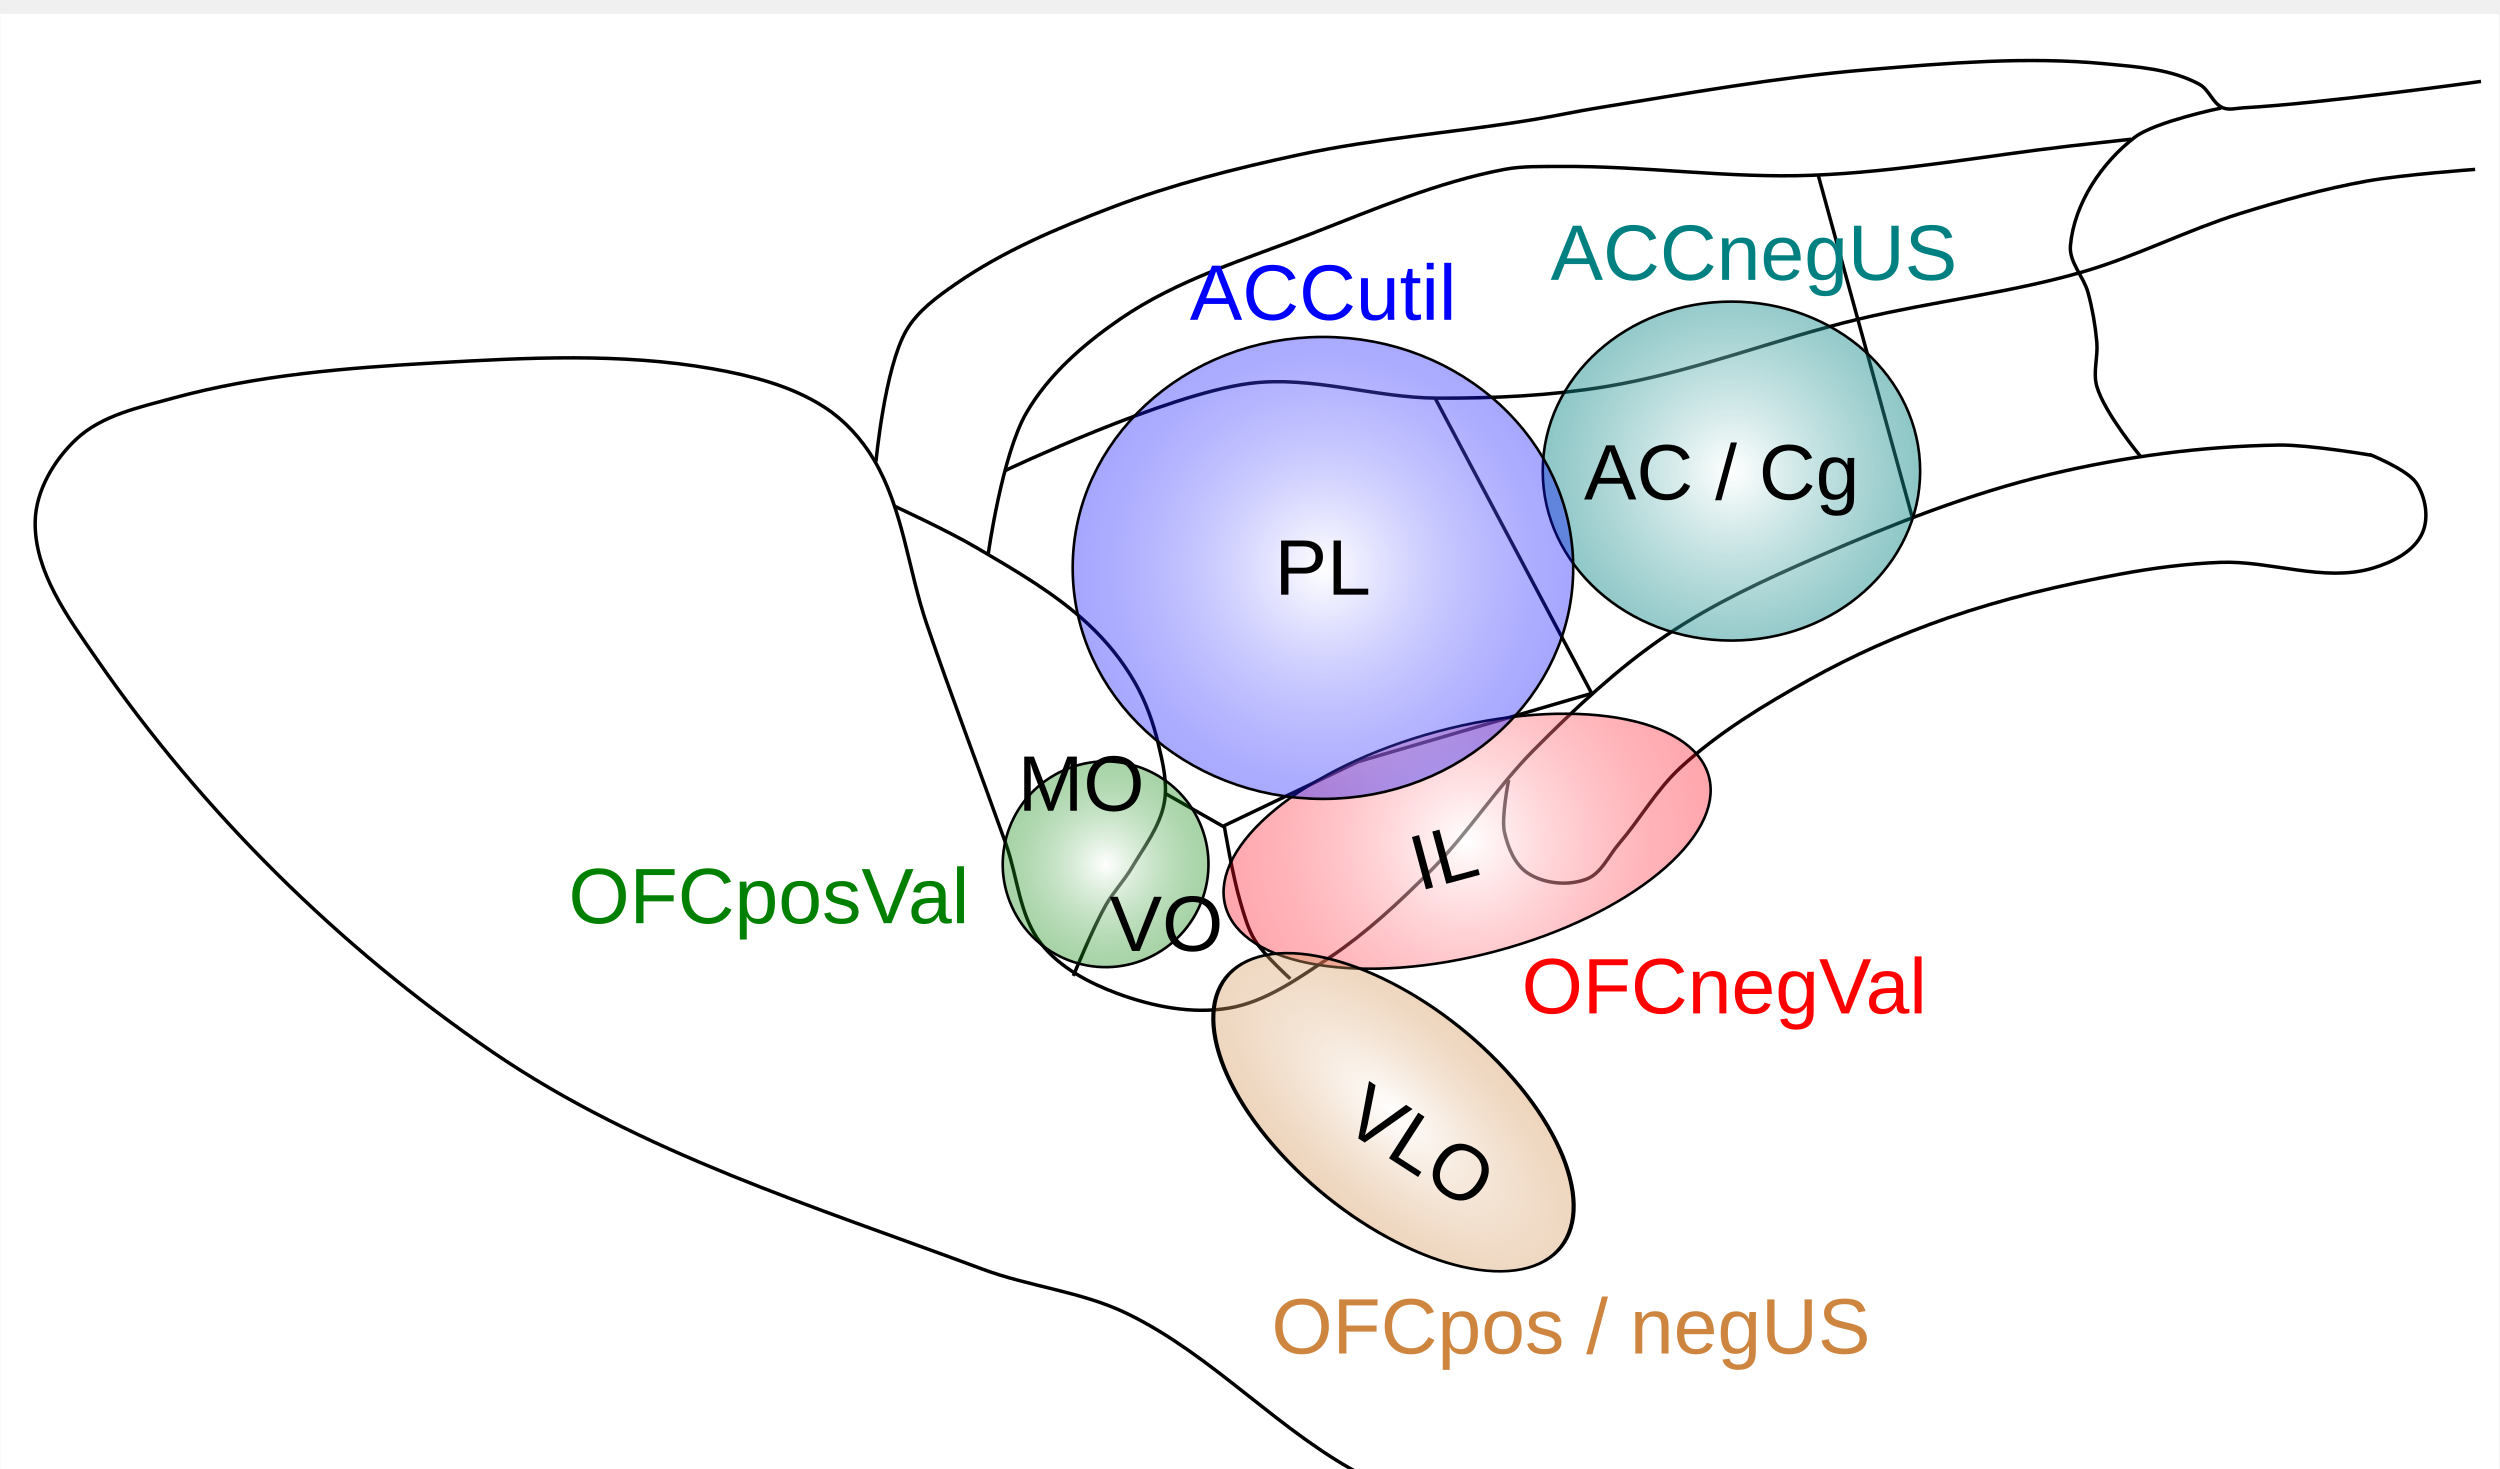
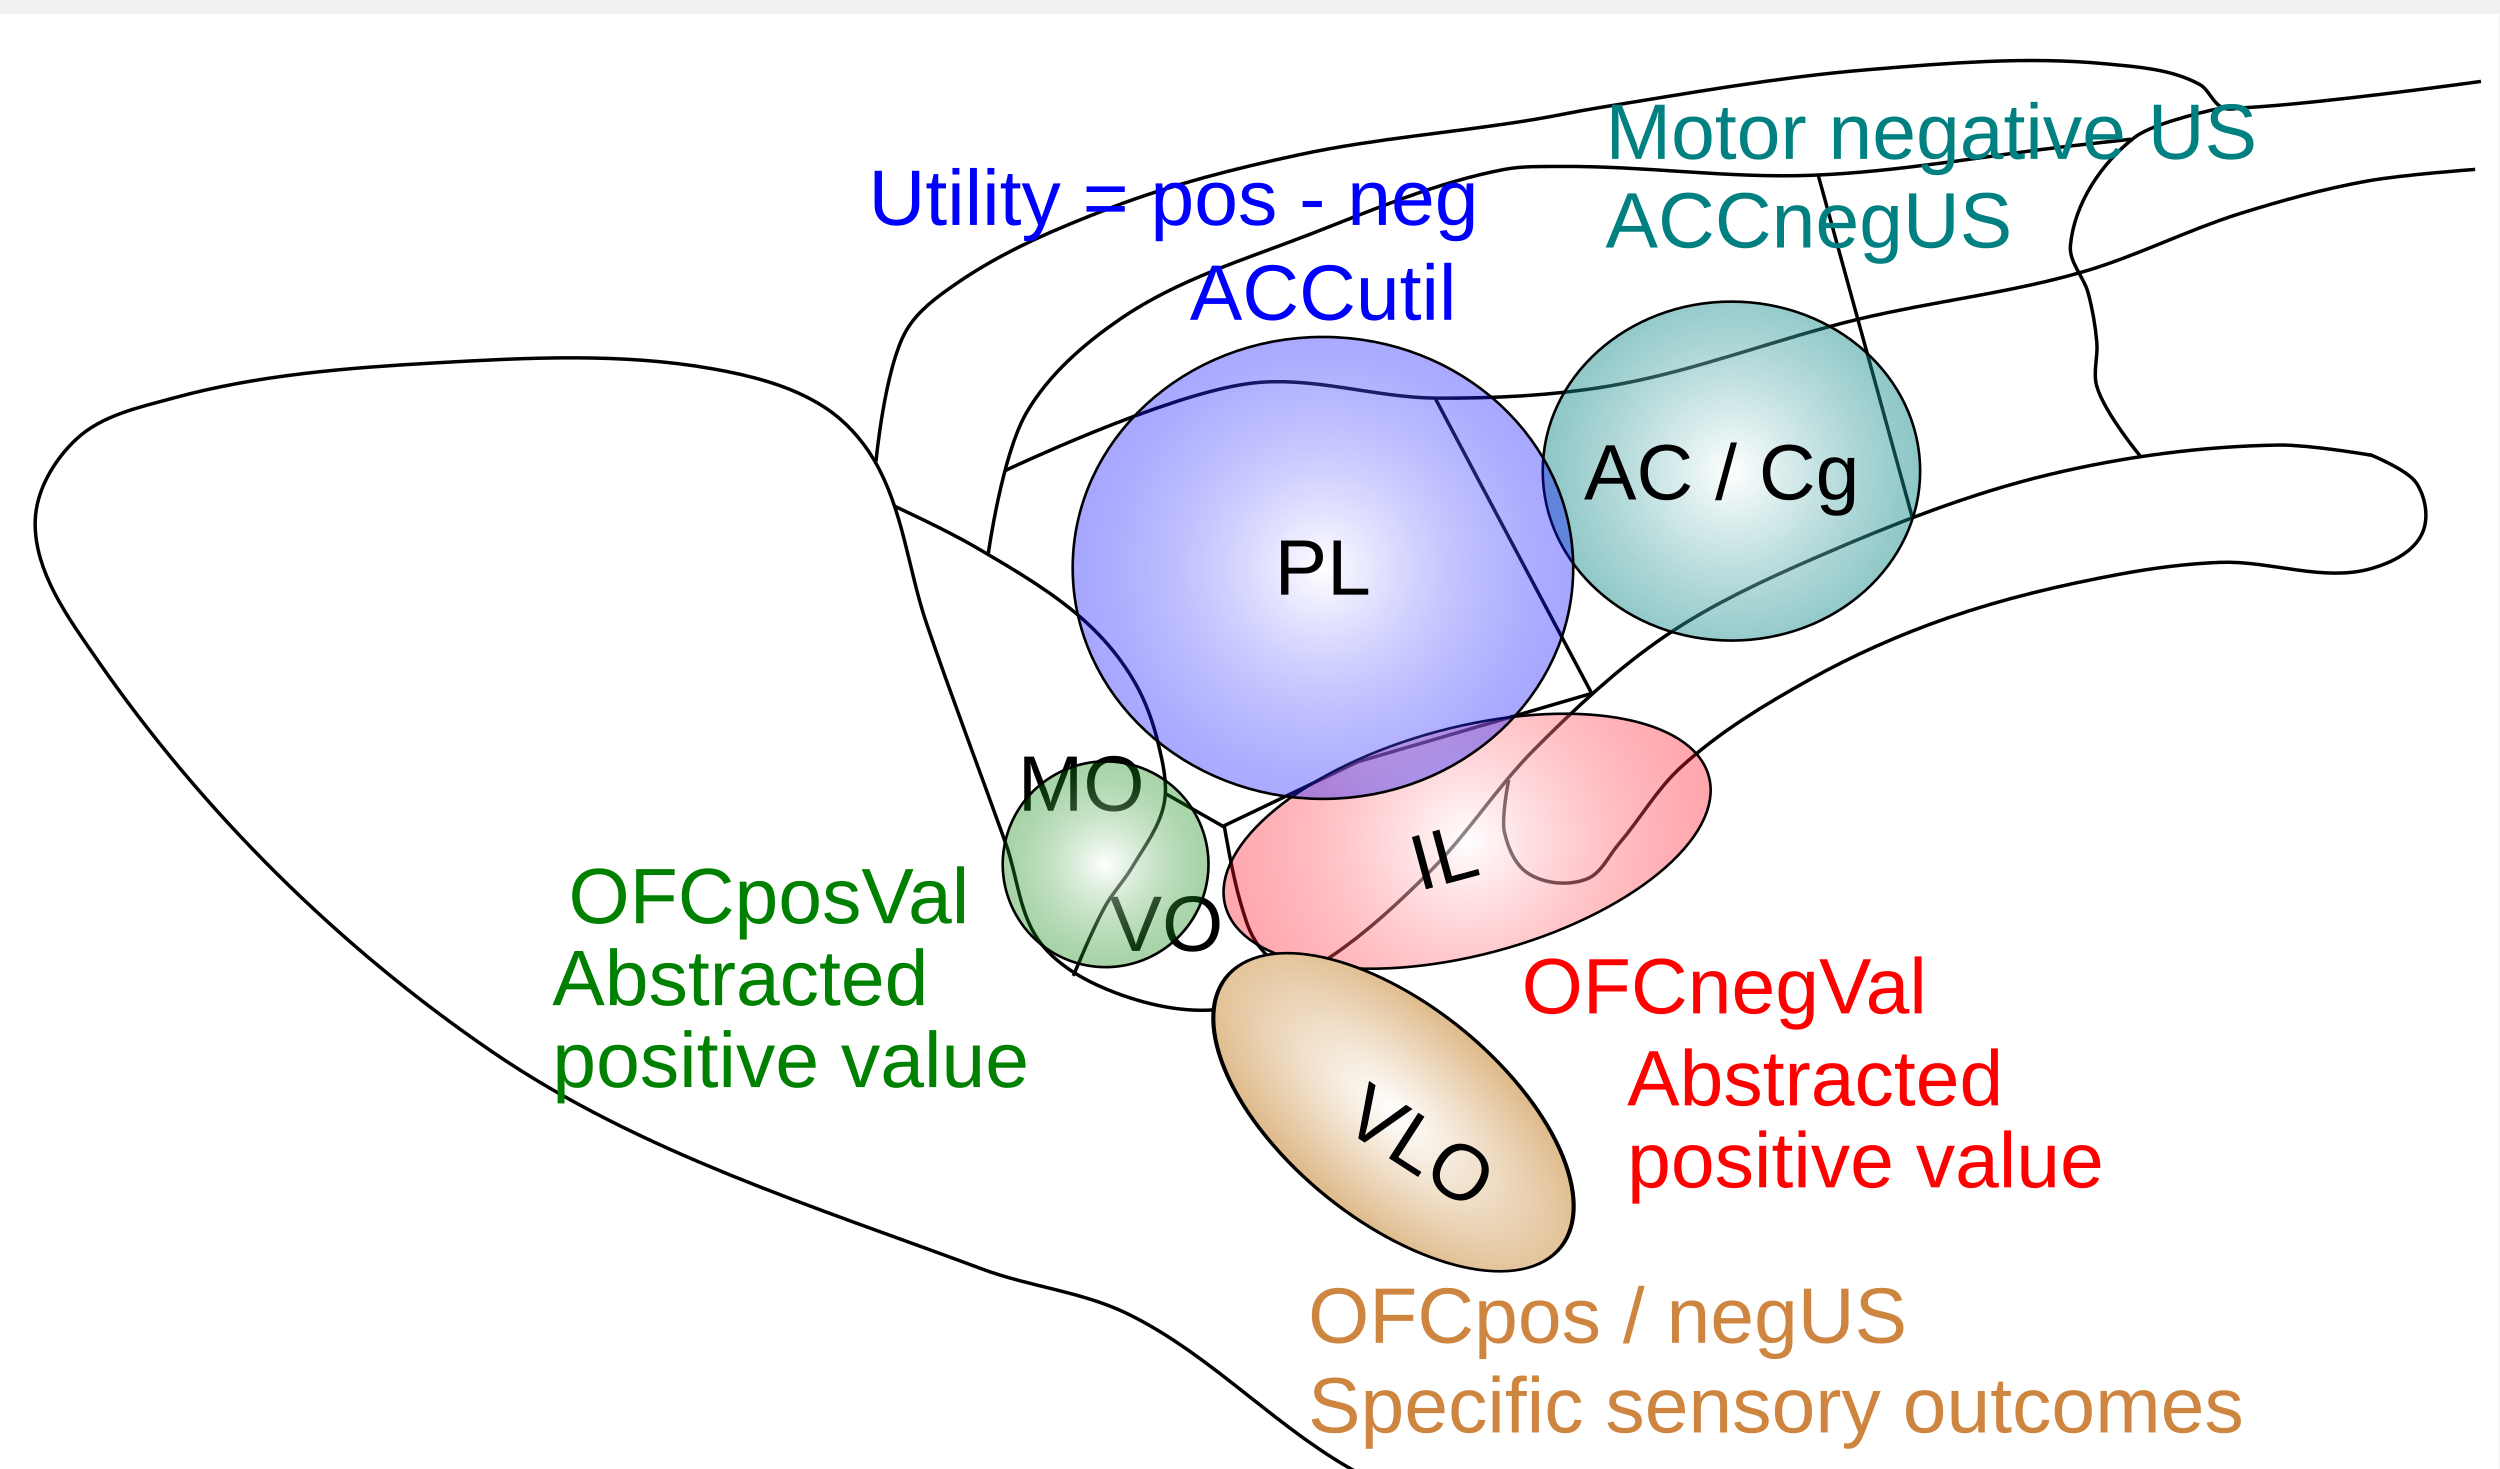
<svg xmlns="http://www.w3.org/2000/svg" xmlns:xlink="http://www.w3.org/1999/xlink" width="953.369px" height="560px" viewBox="0 0 953.369 560">
  <defs id="Defs">
    <linearGradient id="linearGradient994" x1="0" y1="0" x2="0" y2="0" gradientUnits="objectBoundingBox">
      <stop style="stop-color:#FFFFFF;stop-opacity:0.55;" offset="0" />
      <stop style="stop-color:#FF0013;stop-opacity:0.35;" offset="1" />
    </linearGradient>
+     <linearGradient id="linearGradient408" x1="0" y1="0" x2="0" y2="0" gradientUnits="objectBoundingBox">
+       <stop style="stop-color:#FFFFFF;stop-opacity:0.55;" offset="0" />
+       <stop style="stop-color:#008080;stop-opacity:0.45;" offset="1" />
+     </linearGradient>
    <linearGradient id="linearGradient540" x1="0" y1="0" x2="0" y2="0" gradientUnits="objectBoundingBox">
      <stop style="stop-color:#FFFFFF;stop-opacity:0.55;" offset="0" />
      <stop style="stop-color:#0000FF;stop-opacity:0.35;" offset="1" />
    </linearGradient>
-     <radialGradient id="radialGradient694" cx="472.171" cy="212.491" fx="472.171" fy="212.491" r="95.939" gradientUnits="userSpaceOnUse" gradientTransform="matrix(1,0,0,1,32.3334,4.084824)" xlink:href="#linearGradient540" />
-     <radialGradient id="radialGradient511" cx="532.448" cy="304.246" fx="532.448" fy="304.246" r="95.939" gradientUnits="userSpaceOnUse" xlink:href="#linearGradient994" />
+     <linearGradient id="linearGradient790;" x1="0" y1="0" x2="0" y2="0" gradientUnits="objectBoundingBox">
+       <stop style="stop-color:#000000;stop-opacity:0.55;" offset="0" />
+       <stop style="stop-color:#000000;stop-opacity:0.35;" offset="1" />
+     </linearGradient>
    <linearGradient id="linearGradient162" x1="0" y1="0" x2="0" y2="0" gradientUnits="objectBoundingBox">
      <stop style="stop-color:#FFFFFF;stop-opacity:0.55;" offset="0" />
      <stop style="stop-color:#FF0000;stop-opacity:0.35;" offset="1" />
    </linearGradient>
    <linearGradient id="linearGradient274" x1="0" y1="0" x2="0" y2="0" gradientUnits="objectBoundingBox">
      <stop style="stop-color:#FFFFFF;stop-opacity:0.55;" offset="0" />
      <stop style="stop-color:#008000;stop-opacity:0.35;" offset="1" />
    </linearGradient>
-     <radialGradient id="radialGradient287" cx="546.716" cy="444.854" fx="546.716" fy="444.854" r="66.744" gradientUnits="userSpaceOnUse" gradientTransform="matrix(0.474209,0,0,1.217965,252.3283,-101.0427)" xlink:href="#linearGradient790" />
+     <linearGradient id="linearGradient934" x1="0" y1="0" x2="0" y2="0" gradientUnits="objectBoundingBox">
+       <stop style="stop-color:#FFFFFF;stop-opacity:1;" offset="0" />
+       <stop style="stop-color:#DEB887;stop-opacity:1;" offset="1" />
+     </linearGradient>
+     <radialGradient id="radialGradient694" cx="472.171" cy="212.491" fx="472.171" fy="212.491" r="95.939" gradientUnits="userSpaceOnUse" gradientTransform="matrix(1,0,0,1,32.3334,4.084824)" xlink:href="#linearGradient540" />
+     <radialGradient id="radialGradient511" cx="532.448" cy="304.246" fx="532.448" fy="304.246" r="95.939" gradientUnits="userSpaceOnUse" xlink:href="#linearGradient994" />
+     <radialGradient id="radialGradient287" cx="546.716" cy="444.854" fx="546.716" fy="444.854" r="66.744" gradientUnits="userSpaceOnUse" gradientTransform="matrix(0.474209,0,0,1.217965,252.3283,-101.0427)" xlink:href="#linearGradient934" />
    <radialGradient id="radialGradient541" cx="648.283" cy="167.647" fx="648.283" fy="167.647" r="72.461" gradientUnits="userSpaceOnUse" gradientTransform="matrix(1,0,0,1,12,12)" xlink:href="#linearGradient408" />
-     <linearGradient id="linearGradient408" x1="0" y1="0" x2="0" y2="0" gradientUnits="objectBoundingBox">
-       <stop style="stop-color:#FFFFFF;stop-opacity:0.55;" offset="0" />
-       <stop style="stop-color:#008080;stop-opacity:0.45;" offset="1" />
-     </linearGradient>
    <radialGradient id="radialGradient790" cx="428.333" cy="295.243" fx="428.333" fy="295.243" r="39.727" gradientUnits="userSpaceOnUse" xlink:href="#linearGradient274" />
-     <linearGradient id="linearGradient790" x1="0" y1="0" x2="0" y2="0" gradientUnits="objectBoundingBox">
-       <stop style="stop-color:#FFFFFF;stop-opacity:0.55;" offset="0" />
-       <stop style="stop-color:#CD853F;stop-opacity:0.35;" offset="1" />
-     </linearGradient>
  </defs>
-   <g id="LayerBG" style="">
-     <rect id="rect485" style="fill:#ffffff;fill-opacity:1;stroke:none;" x="0.068" y="5.279" width="953.008" height="561.465" />
-     <path id="path227" style="fill:none;stroke:#000000;stroke-width:1.329;nodetypes:csssssssssssssssssssssssc;" d="M 521.15,563.383 C 488.149,546.616 462.807,516.793 429.446,500.755 412.229,492.478 392.544,490.658 374.646,483.98 310.849,460.178 244.104,439.636 187.882,401.222 129.334,361.219 77.214,309.699 36.904,251.363 25.995,235.575 13.002,217.986 13.419,198.8 c 0.254,-11.667 7.152,-23.323 15.657,-31.314 9.739,-9.15 24.018,-12.123 36.906,-15.657 32.286,-8.853 66.109,-11.53 99.533,-13.42 35.366,-2 71.364,-3.942 106.243,2.237 14.742,2.612 29.907,6.437 42.497,14.539 7.762,4.995 14.315,12.185 19.012,20.13 11.159,18.876 13.061,41.871 20.13,62.628 9.581,28.129 20.218,55.886 30.195,83.876 4.513,12.661 5.121,27.451 13.42,38.024 7.15,9.109 18.219,14.987 29.077,19.012 13.397,4.966 28.407,7.958 42.497,5.592 13.975,-2.347 26.219,-11.174 38.024,-19.012 14.316,-9.506 27.003,-21.387 39.142,-33.551 14.196,-14.224 24.986,-31.59 39.142,-45.852 15.638,-15.755 31.961,-31.146 50.326,-43.616 18.07,-12.27 38.12,-21.494 58.154,-30.195 28.658,-12.448 57.957,-24.067 88.35,-31.314 28.516,-6.799 57.92,-10.729 87.231,-11.184 11.609,-0.18 35.163,3.849 35.163,3.849 " />
-     <path id="path229" style="fill:none;stroke:#000000;stroke-width:1.329;" d="m 334.056,176.007 c 0,0 3.305,-35.635 11.513,-49.9 4.34,-7.543 11.857,-12.94 19.012,-17.894 18.093,-12.527 38.716,-21.219 59.273,-29.077 23.15,-8.849 47.343,-14.927 71.575,-20.13 29.484,-6.331 59.718,-8.486 89.468,-13.42 8.223,-1.364 16.375,-3.144 24.604,-4.473 34.194,-5.522 68.369,-11.683 102.888,-14.539 30.102,-2.49 60.519,-5.112 90.587,-2.237 12.156,1.162 25.073,1.97 35.787,7.828 3.7,2.023 5.05,7.333 8.947,8.947 2.411,0.999 5.223,0.144 7.828,0 30.335,-1.68 90.587,-10.065 90.587,-10.065 " />
-     <path id="path231" style="fill:none;stroke:#000000;stroke-width:1.329;" d="m 340.902,192.947 c 0,0 20.013,9.155 31.508,15.918 14.793,8.704 29.916,17.402 42.497,29.077 6.999,6.495 13.155,14.078 17.894,22.367 4.158,7.273 7.022,15.332 8.947,23.485 1.722,7.292 3.593,14.998 2.237,22.367 -1.66,9.018 -7.63,16.714 -12.302,24.604 -3.003,5.072 -7.148,9.417 -10.065,14.539 -4.87,8.552 -12.302,26.84 -12.302,26.84 " />
+   <g id="LayerBG" style="display:inline">
+     <rect id="rect485" style="fill-opacity:1;stroke:none;fill:#ffffff;" x="0.068" y="5.279" width="953.008" height="561.465" />
+     <path id="path227" style="stroke-width:1.329;nodetypes:csssssssssssssssssssssssc;fill:none;stroke:#000000;" d="M 521.15,563.383 C 488.149,546.616 462.807,516.793 429.446,500.755 412.229,492.478 392.544,490.658 374.646,483.98 310.849,460.178 244.104,439.636 187.882,401.222 129.334,361.219 77.214,309.699 36.904,251.363 25.995,235.575 13.002,217.986 13.419,198.8 c 0.254,-11.667 7.152,-23.323 15.657,-31.314 9.739,-9.15 24.018,-12.123 36.906,-15.657 32.286,-8.853 66.109,-11.53 99.533,-13.42 35.366,-2 71.364,-3.942 106.243,2.237 14.742,2.612 29.907,6.437 42.497,14.539 7.762,4.995 14.315,12.185 19.012,20.13 11.159,18.876 13.061,41.871 20.13,62.628 9.581,28.129 20.218,55.886 30.195,83.876 4.513,12.661 5.121,27.451 13.42,38.024 7.15,9.109 18.219,14.987 29.077,19.012 13.397,4.966 28.407,7.958 42.497,5.592 13.975,-2.347 26.219,-11.174 38.024,-19.012 14.316,-9.506 27.003,-21.387 39.142,-33.551 14.196,-14.224 24.986,-31.59 39.142,-45.852 15.638,-15.755 31.961,-31.146 50.326,-43.616 18.07,-12.27 38.12,-21.494 58.154,-30.195 28.658,-12.448 57.957,-24.067 88.35,-31.314 28.516,-6.799 57.92,-10.729 87.231,-11.184 11.609,-0.18 35.163,3.849 35.163,3.849 " />
+     <path id="path229" style="stroke:#000000;stroke-width:1.329;fill:none;" d="m 334.056,176.007 c 0,0 3.305,-35.635 11.513,-49.9 4.34,-7.543 11.857,-12.94 19.012,-17.894 18.093,-12.527 38.716,-21.219 59.273,-29.077 23.15,-8.849 47.343,-14.927 71.575,-20.13 29.484,-6.331 59.718,-8.486 89.468,-13.42 8.223,-1.364 16.375,-3.144 24.604,-4.473 34.194,-5.522 68.369,-11.683 102.888,-14.539 30.102,-2.49 60.519,-5.112 90.587,-2.237 12.156,1.162 25.073,1.97 35.787,7.828 3.7,2.023 5.05,7.333 8.947,8.947 2.411,0.999 5.223,0.144 7.828,0 30.335,-1.68 90.587,-10.065 90.587,-10.065 " />
+     <path id="path231" style="stroke-width:1.329;fill:none;stroke:#000000;" d="m 340.902,192.947 c 0,0 20.013,9.155 31.508,15.918 14.793,8.704 29.916,17.402 42.497,29.077 6.999,6.495 13.155,14.078 17.894,22.367 4.158,7.273 7.022,15.332 8.947,23.485 1.722,7.292 3.593,14.998 2.237,22.367 -1.66,9.018 -7.63,16.714 -12.302,24.604 -3.003,5.072 -7.148,9.417 -10.065,14.539 -4.87,8.552 -12.302,26.84 -12.302,26.84 " />
    <path id="path233" style="stroke:#000000;stroke-width:1.329;fill:none;" d="m 376.883,211.102 c 0,0 5.248,-37.639 14.539,-53.681 8.455,-14.599 21.888,-26.226 35.787,-35.787 21.861,-15.037 47.962,-22.82 72.693,-32.432 24.173,-9.395 48.33,-19.778 73.811,-24.604 6.969,-1.32 14.156,-1.056 21.249,-1.118 32.078,-0.284 64.124,4.61 96.178,3.355 32.991,-1.292 65.617,-7.391 98.415,-11.184 6.339,-0.733 23.127,-2.566 23.127,-2.566 " />
-     <path id="path235" style="stroke:#000000;stroke-width:1.329;fill:none;" d="m 383.23,179.493 c 0,0 61.04,-29.02 93.186,-33.255 23.726,-3.126 47.644,5.483 71.575,5.592 21.673,0.099 43.486,-0.912 64.864,-4.473 32.735,-5.454 63.9,-18.014 96.178,-25.722 28.161,-6.725 57.179,-9.862 84.995,-17.894 20.624,-5.955 39.9,-15.97 60.391,-22.367 15.794,-4.93 31.808,-9.355 48.089,-12.302 13.652,-2.471 41.379,-4.473 41.379,-4.473 " />
+     <path id="path235" style="fill:none;stroke:#000000;stroke-width:1.329;" d="m 383.23,179.493 c 0,0 61.04,-29.02 93.186,-33.255 23.726,-3.126 47.644,5.483 71.575,5.592 21.673,0.099 43.486,-0.912 64.864,-4.473 32.735,-5.454 63.9,-18.014 96.178,-25.722 28.161,-6.725 57.179,-9.862 84.995,-17.894 20.624,-5.955 39.9,-15.97 60.391,-22.367 15.794,-4.93 31.808,-9.355 48.089,-12.302 13.652,-2.471 41.379,-4.473 41.379,-4.473 " />
    <path id="path237" style="fill:none;stroke:#000000;stroke-width:1.329;" d="m 547.4,152.062 59.568,112.329 " />
    <path id="path239" style="fill:none;stroke:#000000;stroke-width:1.329;" d="m 444.444,302.642 21.907,12.466 51.444,-24.604 89.042,-26.047 " />
    <path id="path241" style="fill:none;stroke:#000000;stroke-width:1.329;" d="m 575.325,297.443 c 0,0 -2.87,14.441 -1.612,19.903 1.349,5.858 3.905,12.385 8.947,15.657 6.285,4.079 15.367,4.908 22.367,2.237 5.67,-2.164 8.343,-8.821 12.302,-13.42 8.128,-9.443 14.326,-20.631 23.485,-29.077 14.595,-13.458 31.875,-23.871 49.207,-33.551 16.755,-9.357 34.436,-17.184 52.563,-23.485 21.436,-7.452 43.668,-12.645 65.983,-16.775 12.549,-2.323 25.272,-3.972 38.024,-4.473 19.384,-0.763 39.555,7.749 58.154,2.237 7.437,-2.204 15.852,-6.336 19.012,-13.42 2.599,-5.828 1.236,-13.659 -2.237,-19.012 -3.366,-5.189 -17.919,-10.973 -17.919,-10.973 " />
-     <path id="path243" style="fill:none;stroke:#000000;stroke-width:1.329;" d="M 693.376,66.833 729.198,197.125 " />
+     <path id="path243" style="stroke:#000000;stroke-width:1.329;fill:none;" d="M 693.376,66.833 729.198,197.125 " />
    <path id="path245" style="stroke-width:1.329;fill:none;stroke:#000000;" d="m 847.055,41.176 c 0,0 -25.214,5.235 -32.897,11.12 -12.739,9.758 -23.18,25.395 -24.604,41.379 -0.565,6.345 5.031,11.749 6.71,17.894 1.696,6.208 2.794,12.601 3.355,19.012 0.488,5.57 -1.542,11.4 0,16.775 2.909,10.142 16.775,26.84 16.775,26.84 " />
    <path id="path247" style="stroke-width:1.329;fill:none;stroke:#000000;" d="m 466.845,314.847 c 0,0 3.173,19.107 6.216,29.339 1.48,4.977 2.85,10.129 5.592,14.539 3.483,5.601 13.42,14.539 13.42,14.539 " />
-     <rect id="rect631" style="fill-opacity:1;stroke:none;fill:#ffffff;" x="0" y="0" width="0" height="0" />
+     <rect id="rect631" style="fill:#ffffff;fill-opacity:1;stroke:none;" x="0" y="0" width="0" height="0" />
  </g>
-   <g id="Layer1" style="">
-     <ellipse id="ellipse89" style="fill:url(#radialGradient790);fill-opacity:1;stroke:#000000;stroke-opacity:1;stroke-width:1px;" transform="matrix(0.9140768,-0.4055411,0.4055411,0.9140768,-89.64532,233.42)" cx="428.333" cy="295.243" rx="39.227" ry="-81.068" />
-     <ellipse id="ellipse15" style="fill:url(#radialGradient541);stroke:#000000;stroke-opacity:1;stroke-width:1px;" cx="660.283" cy="179.647" rx="71.961" ry="64.633" />
+   <g id="Layer1" style="display:inline">
+     <ellipse id="ellipse15" style="stroke:#000000;stroke-opacity:1;stroke-width:1px;fill:url(#radialGradient541);" cx="660.283" cy="179.647" rx="71.961" ry="64.633" />
    <ellipse id="ellipse81" style="stroke:#000000;stroke-opacity:1;stroke-width:1px;fill:url(#radialGradient511);fill-opacity:1;" transform="matrix(0.9659258,-0.258819,0.258819,0.9659258,-33.57065,164.7328)" cx="532.448" cy="304.246" rx="95.439" ry="43.354" />
    <ellipse id="ellipse300" style="stroke-opacity:1;stroke-width:1px;fill:url(#radialGradient694);fill-opacity:1;stroke:#000000;" cx="504.504" cy="216.576" rx="95.439" ry="88.082" />
-     <ellipse id="ellipse947" style="stroke:#000000;stroke-opacity:1;stroke-width:1px;fill:url(#radialGradient287);" transform="matrix(1.37091,-0.5,0.7914954,0.8660254,-518.805,298.2181)" cx="511.586" cy="440.774" rx="31.413" ry="67.65" />
-     <text id="text425" style="fill-opacity:1;text-align:AlignLeft;font-family:Arial;font-size:30px;stroke:none;fill:#000000;" transform="none" x="604.046" y="190.466">
+     <ellipse id="ellipse947" style="stroke-opacity:1;stroke-width:1px;fill:url(#radialGradient287);stroke:#000000;" transform="matrix(1.37091,-0.5,0.7914954,0.8660254,-518.805,298.2181)" cx="511.586" cy="440.774" rx="31.413" ry="67.65" />
+     <text id="text425" style="font-size:30px;stroke:none;fill:#000000;fill-opacity:1;text-align:AlignLeft;font-family:Arial;" transform="none" x="604.046" y="190.466">
      <tspan id="tspan540" x="604.046" y="190.466">AC / Cg</tspan>
    </text>
    <text id="text387" style="font-family:Arial;font-size:30px;stroke:none;fill:#000000;fill-opacity:1;text-align:AlignLeft;" transform="none" x="486.079" y="226.764">
      <tspan id="tspan59" x="486.079" y="226.764">PL</tspan>
    </text>
-     <text id="text456" style="fill-opacity:1;text-align:AlignLeft;font-family:Arial;font-size:30px;stroke:none;fill:#000000;" transform="matrix(0.9659258,-0.258819,0.258819,0.9659258,28.50146,139.3227)" x="443.25" y="326.349">
+     <text id="text456" style="font-size:30px;stroke:none;fill:#000000;fill-opacity:1;text-align:AlignLeft;font-family:Arial;" transform="matrix(0.9659258,-0.258819,0.258819,0.9659258,28.50146,139.3227)" x="443.25" y="326.349">
      <tspan id="tspan318" x="443.25" y="326.349">IL</tspan>
    </text>
-     <text id="text694" style="font-family:Arial;font-size:30px;font-weight:WeightBold;stroke:none;fill:#008080;fill-opacity:1;text-align:AlignLeft;" transform="none" x="591.307" y="106.726">
-       <tspan id="tspan511" x="591.307" y="106.726">ACCnegUS</tspan>
+     <text id="text694" style="font-family:Arial;font-size:30px;stroke:none;fill:#008080;fill-opacity:1;text-align:AlignLeft;" transform="none" x="612.274" y="60.581">
+       <tspan id="tspan511" x="612.274" y="60.581">Motor negative US</tspan>
    </text>
-     <text id="text429" style="text-align:AlignLeft;font-family:Arial;font-size:30px;stroke:none;fill:#0000FF;fill-opacity:1;font-weight:WeightBold;" transform="none" x="453.728" y="121.948">
+     <text id="text467" style="fill-opacity:1;text-align:AlignLeft;font-family:Arial;font-size:30px;font-weight:WeightBold;stroke:none;fill:#008080;" transform="none" x="612.274" y="94.393">
+       <tspan id="tspan511" x="612.274" y="94.393">ACCnegUS</tspan>
+     </text>
+     <text id="text429" style="font-size:30px;stroke:none;fill:#0000FF;fill-opacity:1;text-align:AlignLeft;font-family:Arial;" transform="none" x="331.216" y="85.77">
+       <tspan id="tspan162" x="331.216" y="85.77">Utility = pos - neg</tspan>
+     </text>
+     <text id="text442" style="stroke:none;fill:#0000FF;fill-opacity:1;font-weight:WeightBold;text-align:AlignLeft;font-family:Arial;font-size:30px;" transform="none" x="453.728" y="121.948">
      <tspan id="tspan162" x="453.728" y="121.948">ACCutil</tspan>
    </text>
-     <text id="text211" style="text-align:AlignLeft;font-weight:WeightBold;stroke:none;fill:#CD853F;fill-opacity:1;font-family:Arial;font-size:30px;" transform="none" x="484.85" y="516.174">
-       <tspan id="tspan445" x="484.85" y="516.174">OFCpos / negUS</tspan>
+     <text id="text211" style="font-family:Arial;font-size:30px;text-align:AlignLeft;stroke:none;fill:#CD853F;fill-opacity:1;" transform="none" x="498.828" y="546.264">
+       <tspan id="tspan445" x="498.828" y="546.264">Specific sensory outcomes</tspan>
    </text>
-     <text id="text528" style="text-align:AlignLeft;font-weight:WeightBold;stroke:none;fill:#FF0000;fill-opacity:1;font-family:Arial;font-size:30px;" transform="none" x="580.277" y="386.449">
+     <text id="text480" style="font-weight:WeightBold;stroke:none;fill:#CD853F;fill-opacity:1;font-family:Arial;font-size:30px;text-align:AlignLeft;" transform="none" x="498.828" y="512.063">
+       <tspan id="tspan445" x="498.828" y="512.063">OFCpos / negUS</tspan>
+     </text>
+     <text id="text120" style="text-align:AlignLeft;font-weight:WeightBold;stroke:none;fill:#FF0000;fill-opacity:1;font-family:Arial;font-size:30px;" transform="none" x="580.277" y="386.449">
      <tspan id="tspan728" x="580.277" y="386.449">OFCnegVal</tspan>
    </text>
-     <text id="text356" style="fill-opacity:1;font-family:Arial;font-size:30px;text-align:AlignLeft;font-weight:WeightBold;stroke:none;fill:#008000;" transform="none" x="216.794" y="352.071">
+     <text id="text356" style="fill:#FF0000;fill-opacity:1;font-family:Arial;font-size:30px;text-align:AlignLeft;stroke:none;" transform="none" x="620.506" y="452.794">
+       <tspan id="tspan274" x="620.506" y="452.794">positive value</tspan>
+     </text>
+     <text id="text220" style="font-family:Arial;font-size:30px;text-align:AlignLeft;stroke:none;fill:#008000;fill-opacity:1;" transform="none" x="210.627" y="414.56">
+       <tspan id="tspan274" x="210.627" y="414.56">positive value</tspan>
+     </text>
+     <text id="text907" style="text-align:AlignLeft;stroke:none;fill:#FF0000;fill-opacity:1;font-family:Arial;font-size:30px;" transform="none" x="620.506" y="421.549">
+       <tspan id="tspan274" x="620.506" y="421.549">Abstracted</tspan>
+     </text>
+     <text id="text750" style="font-size:30px;text-align:AlignLeft;stroke:none;fill:#008000;fill-opacity:1;font-family:Arial;" transform="none" x="210.627" y="383.316">
+       <tspan id="tspan274" x="210.627" y="383.316">Abstracted</tspan>
+     </text>
+     <text id="text840" style="stroke:none;fill:#008000;fill-opacity:1;font-family:Arial;font-size:30px;text-align:AlignLeft;font-weight:WeightBold;" transform="none" x="216.794" y="352.071">
      <tspan id="tspan274" x="216.794" y="352.071">OFCposVal</tspan>
    </text>
-     <text id="text106" style="stroke:none;fill:#000000;fill-opacity:1;text-align:AlignLeft;font-family:Arial;font-size:30px;" transform="matrix(0.8406708,0.5415465,-0.5415465,0.8406708,327.7816,-230.4938)" x="511.274" y="455.742">
+     <text id="text106" style="font-family:Arial;font-size:30px;stroke:none;fill:#000000;fill-opacity:1;text-align:AlignLeft;" transform="matrix(0.8406708,0.5415465,-0.5415465,0.8406708,327.7816,-230.4938)" x="511.274" y="455.742">
      <tspan id="tspan495" x="511.274" y="455.742">VLO</tspan>
    </text>
-     <text id="text258" style="font-family:Arial;font-size:30px;stroke:none;fill:#000000;fill-opacity:1;text-align:AlignLeft;" transform="none" x="388.124" y="309.182">
+     <text id="text258" style="stroke:none;fill:#000000;fill-opacity:1;text-align:AlignLeft;font-family:Arial;font-size:30px;" transform="none" x="388.124" y="309.182">
      <tspan id="tspan466" x="388.124" y="309.182">MO</tspan>
    </text>
-     <text id="text737" style="font-family:Arial;font-size:30px;stroke:none;fill:#000000;fill-opacity:1;text-align:AlignLeft;" transform="none" x="423.144" y="362.633">
+     <text id="text737" style="fill-opacity:1;text-align:AlignLeft;font-family:Arial;font-size:30px;stroke:none;fill:#000000;" transform="none" x="423.144" y="362.633">
      <tspan id="tspan47" x="423.144" y="362.633">VO</tspan>
    </text>
-     <path id="path287" style="fill-opacity:1;stroke:none;fill:#000000;" d="" />
+     <path id="path287" style="fill:#000000;fill-opacity:1;stroke:none;" d="" />
+     <ellipse id="ellipse89" style="stroke:#000000;stroke-opacity:1;stroke-width:1px;fill:url(#radialGradient790);fill-opacity:1;" transform="matrix(0.9140768,-0.4055411,0.4055411,0.9140768,-89.64532,233.42)" cx="428.333" cy="295.243" rx="39.227" ry="-81.068" />
  </g>
</svg>
